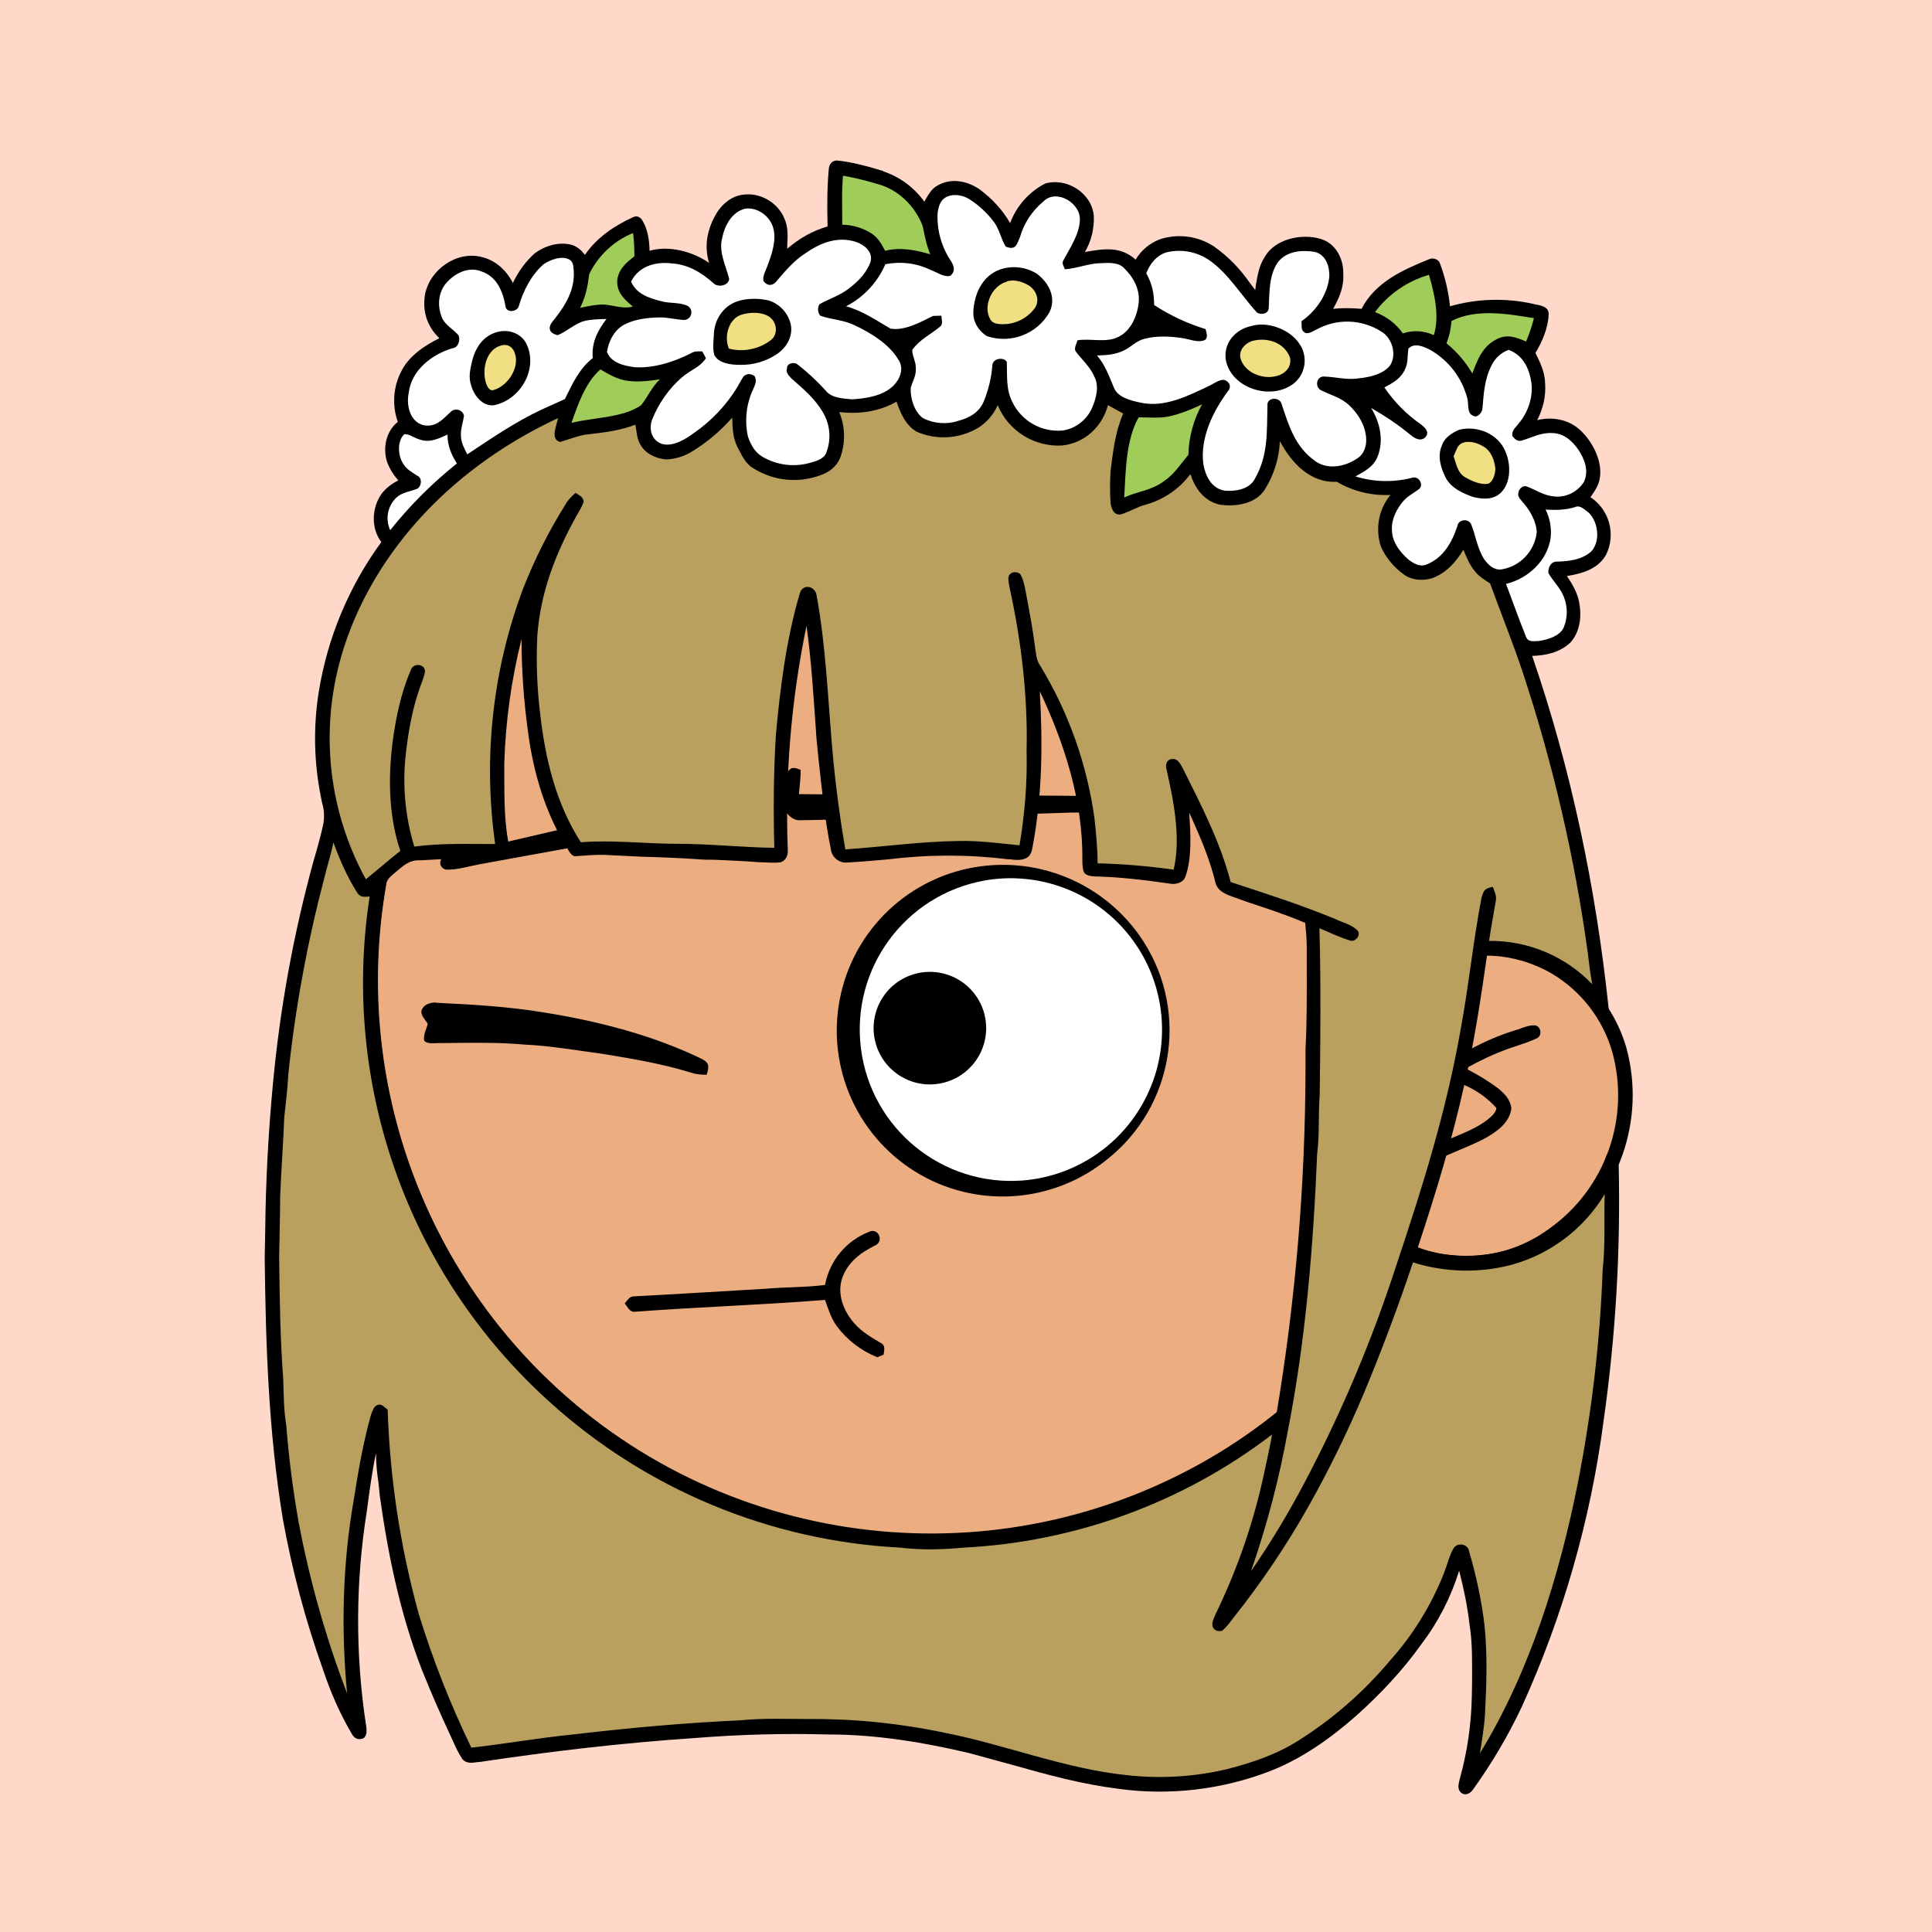
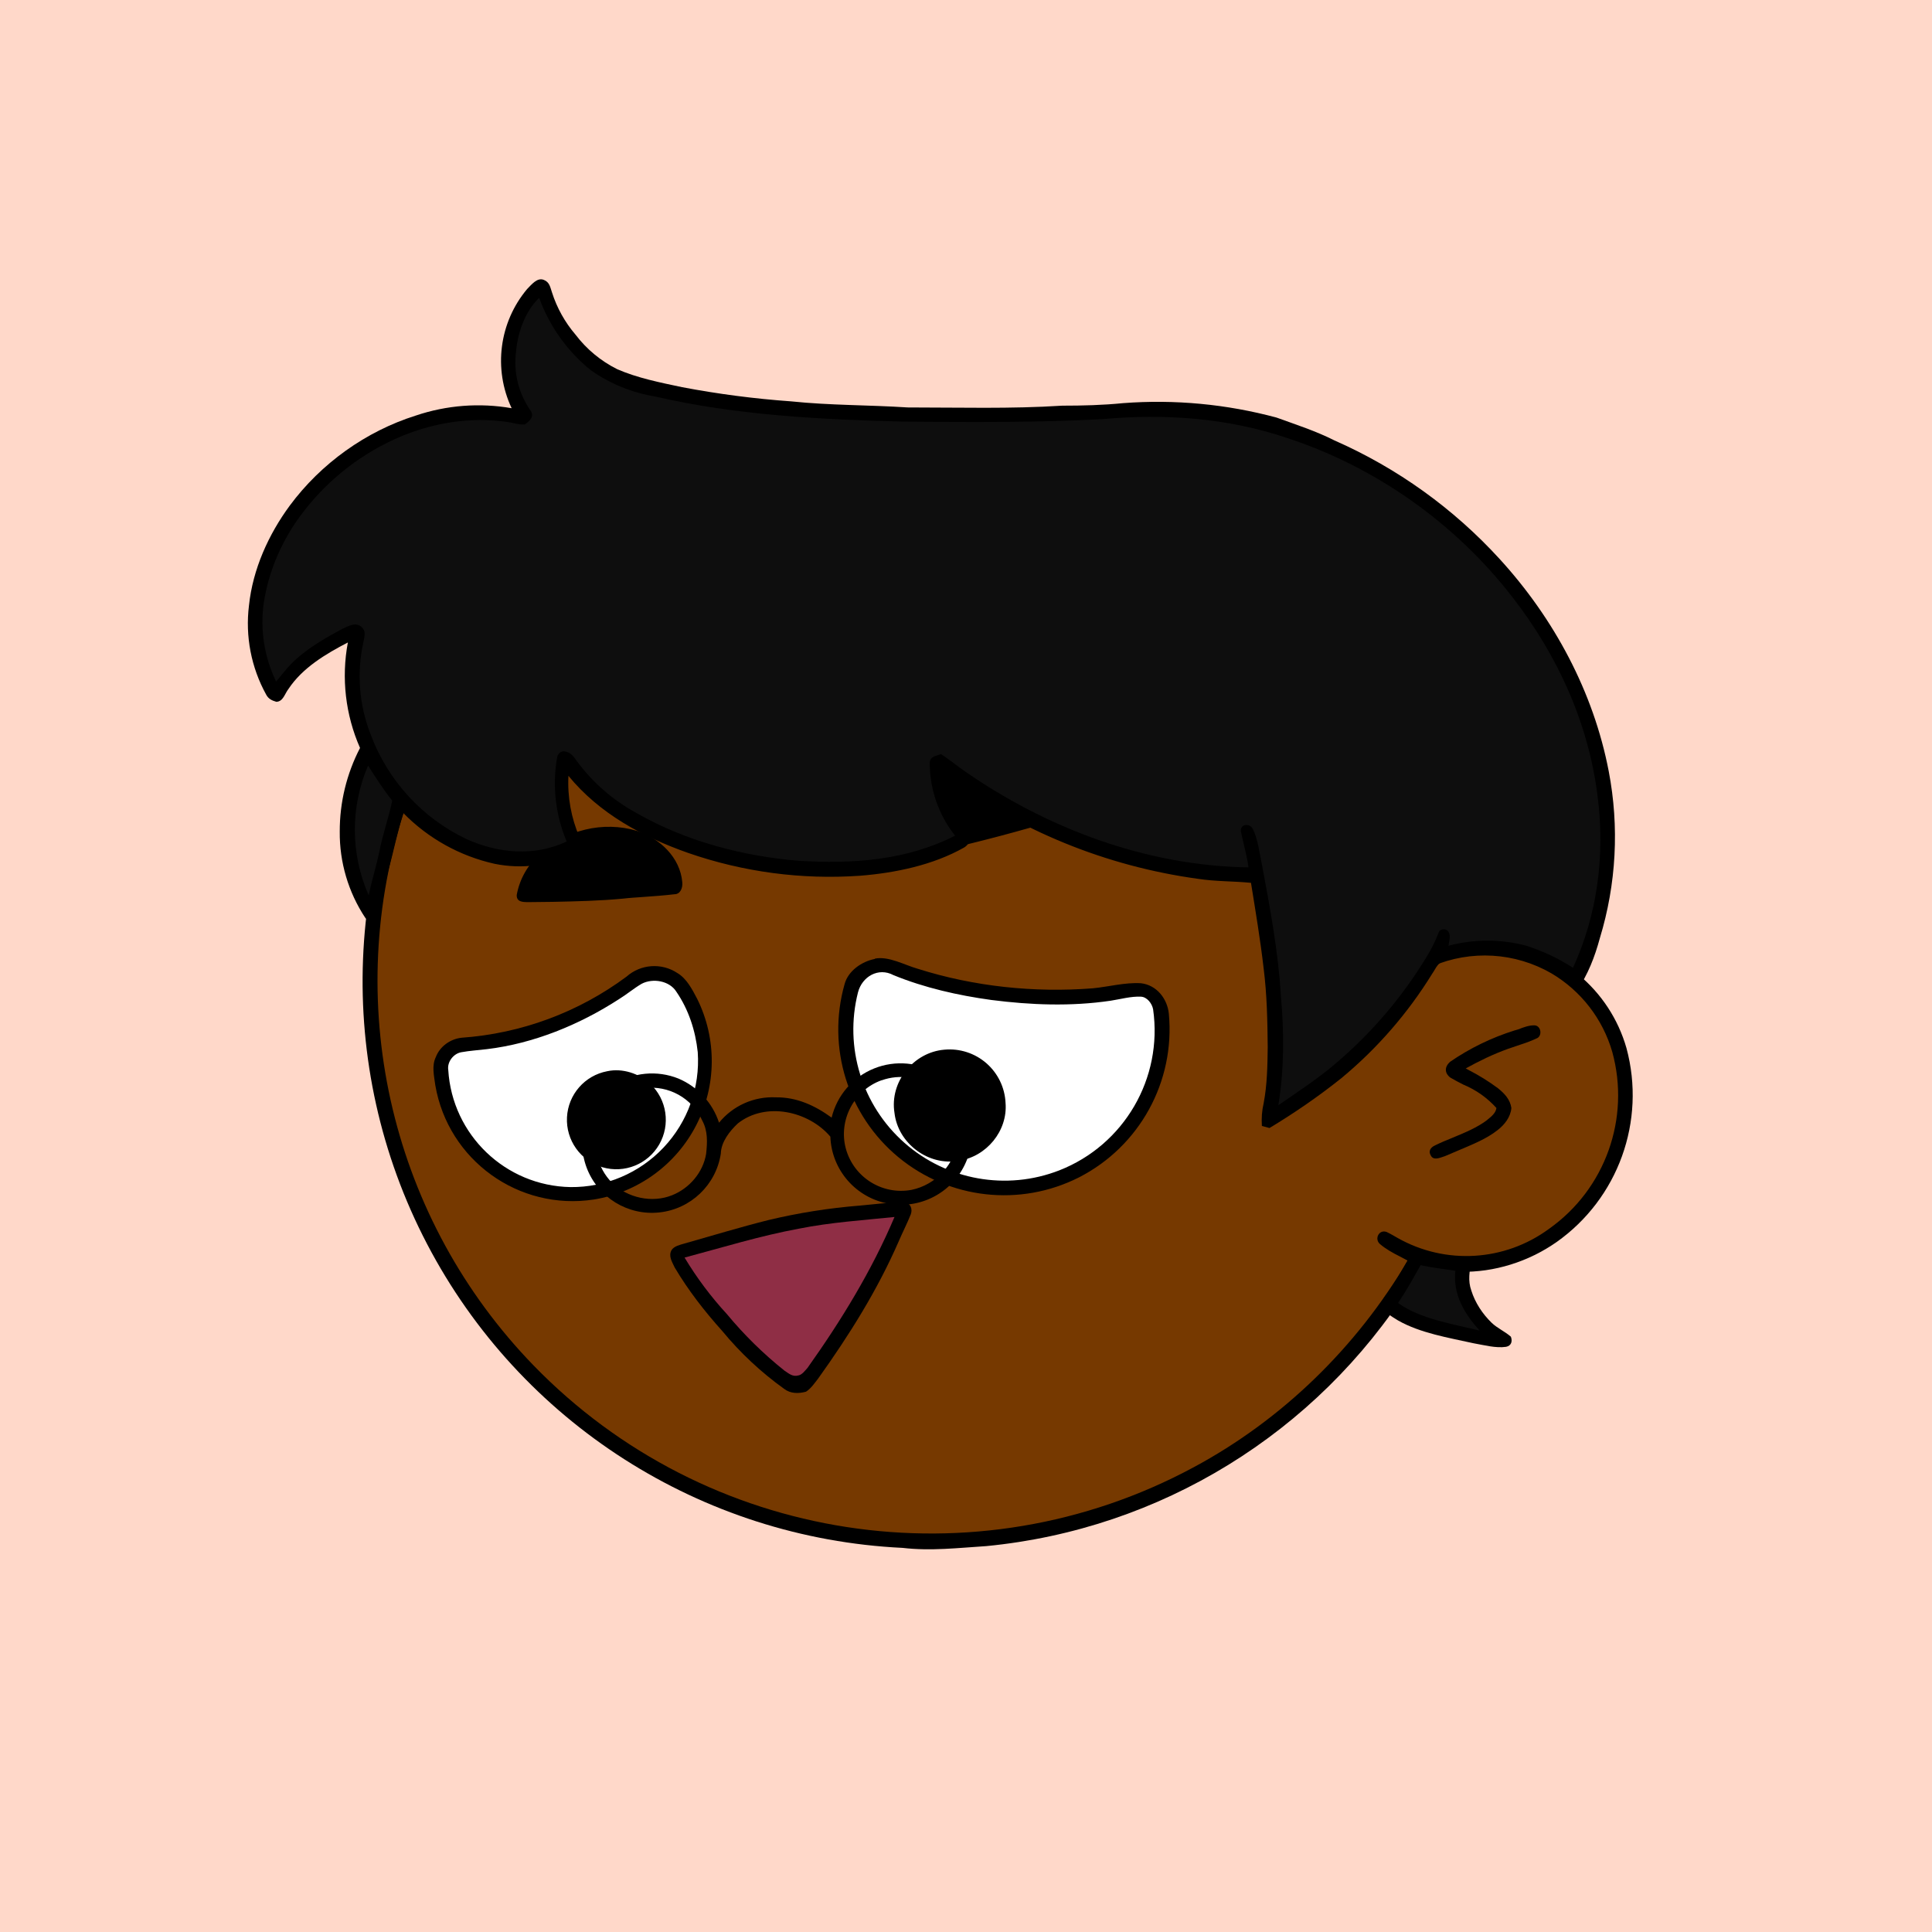
<svg xmlns="http://www.w3.org/2000/svg" viewBox="0 0 762 762" fill="none" shape-rendering="auto">
  <mask id="viewboxMask">
    <rect width="762" height="762" rx="0" ry="0" x="0" y="0" fill="#fff" />
  </mask>
  <g mask="url(#viewboxMask)">
    <rect fill="#ffd8c9" width="762" height="762" x="0" y="0" />
    <path d="M396 164.8a224.8 224.8 0 0 1 104.8 42.4c6.2 4.9 12.5 9.4 18 15a225.4 225.4 0 0 1 71.8 149 58.5 58.5 0 0 1 50.9 42.2 71 71 0 0 1-27.6 76.5c-11 7.7-24.5 12-38 11.7-5 0-10-1.6-15-1.8-1.9 2.2-3.3 4.9-4.8 7.3A223.3 223.3 0 0 1 389 609.8c-11 .7-21.9 2-33 .7a223.7 223.7 0 0 1-178.8-342.3A223.4 223.4 0 0 1 352 163.5c14.6-1.4 29.4-.3 44 1.3Z" fill="#000" />
-     <path fill-rule="evenodd" clip-rule="evenodd" d="M498.8 213.2A216 216 0 0 0 363 169c-13-.2-26.2 1.6-39 4a218 218 0 0 0-113.6 365.5 218.5 218.5 0 0 0 260.4 40.2c35-18.8 64.2-47.3 84.4-81.5l-3-1.6c-2.8-1.4-5.7-3-8-5-2.2-2-.3-5.8 2.7-4.7 1.5.7 3 1.6 4.4 2.4a55 55 0 0 0 59.6-3.6 64.5 64.5 0 0 0 25-69.8 53.1 53.1 0 0 0-24-31 52.6 52.6 0 0 0-47-2.8c-1.6.8-3.4 1.5-5 1.3-2.5-.2-2.8-4.2-.6-5.2 8-4 16.5-5.6 25.4-6.4a217 217 0 0 0-72-146.4c-4.4-4-8.7-8.1-13.9-11.3Zm107.6 196.2c2-1.2 1.3-5.1-1.4-5-2 0-4.2.8-6.2 1.6l-1.4.4a95.1 95.1 0 0 0-25.5 12.4c-2.2 2-2.2 4.4.1 6.2a92 92 0 0 0 5.2 2.8 36 36 0 0 1 13 9.2c-.2 1.9-2 3.4-3.4 4.5l-.2.2c-3.9 3-8.8 5-13.6 7-2.5 1-4.9 2-7.1 3.1-1.7.8-2.6 2.2-1.6 3.9 1 2 3.2 1.1 5 .5l.6-.2 5.4-2.3c5.4-2.3 11-4.5 15.4-8 2.7-2.1 5.1-5.1 5.4-8.7-.5-3.4-2.7-5.7-5.3-7.8a83 83 0 0 0-11.6-7.2l-1.1-.6c5.4-3 10.8-5.6 16.6-7.7l5-1.7a52 52 0 0 0 6.7-2.6Z" fill="#ecad80" />
+     <path fill-rule="evenodd" clip-rule="evenodd" d="M498.8 213.2A216 216 0 0 0 363 169c-13-.2-26.2 1.6-39 4a218 218 0 0 0-113.6 365.5 218.5 218.5 0 0 0 260.4 40.2c35-18.8 64.2-47.3 84.4-81.5l-3-1.6c-2.8-1.4-5.7-3-8-5-2.2-2-.3-5.8 2.7-4.7 1.5.7 3 1.6 4.4 2.4a55 55 0 0 0 59.6-3.6 64.5 64.5 0 0 0 25-69.8 53.1 53.1 0 0 0-24-31 52.6 52.6 0 0 0-47-2.8c-1.6.8-3.4 1.5-5 1.3-2.5-.2-2.8-4.2-.6-5.2 8-4 16.5-5.6 25.4-6.4a217 217 0 0 0-72-146.4c-4.4-4-8.7-8.1-13.9-11.3Zm107.6 196.2c2-1.2 1.3-5.1-1.4-5-2 0-4.2.8-6.2 1.6l-1.4.4a95.1 95.1 0 0 0-25.5 12.4c-2.2 2-2.2 4.4.1 6.2a92 92 0 0 0 5.2 2.8 36 36 0 0 1 13 9.2c-.2 1.9-2 3.4-3.4 4.5l-.2.2c-3.9 3-8.8 5-13.6 7-2.5 1-4.9 2-7.1 3.1-1.7.8-2.6 2.2-1.6 3.9 1 2 3.2 1.1 5 .5l.6-.2 5.4-2.3c5.4-2.3 11-4.5 15.4-8 2.7-2.1 5.1-5.1 5.4-8.7-.5-3.4-2.7-5.7-5.3-7.8a83 83 0 0 0-11.6-7.2l-1.1-.6c5.4-3 10.8-5.6 16.6-7.7l5-1.7a52 52 0 0 0 6.7-2.6Z" fill="#763900" />
    <g transform="translate(-161 -83)">
-       <path d="M550.3 424.4a65.9 65.9 0 0 1 62 30.4A64.9 64.9 0 0 1 598 540a65.4 65.4 0 1 1-47.7-115.6Z" fill="#000" />
-       <path d="M549.2 430.3a59.7 59.7 0 1 1 15.1 118.3 59.7 59.7 0 0 1-15-118.3Z" fill="#fff" />
-       <path d="M521.2 467.3a22.2 22.2 0 1 1 10.8 43 22.2 22.2 0 0 1-10.8-43ZM333 478.5c14.4.7 28.8 1.5 43 3.9 21.1 3.4 42.9 9 62.1 18.4 2.9 1.6 2.5 3.3 1.6 6.1-2.4 0-4.4-.2-6.7-1-11.1-3.4-22.5-5.3-34-7.2-10.4-1.4-20.6-3.2-31-3.7-11-1-21.9-.7-33-.6-2-.1-5 .6-6.6-.8-.7-2.1.8-4.7 1.3-6.8-.9-1.6-3-3.4-2.4-5.4 1-2.4 3.4-3 5.7-3Z" fill="#000" />
+       <path d="M506 461.1c5.5-1.1 11.7 2.5 17 4 22.1 7 45.9 9.5 69 7.7 6.2-.6 12.8-2.4 19-2 6.2.7 10.4 6.1 11 12a65.6 65.6 0 0 1-35.5 64.6 65.4 65.4 0 0 1-92.4-76.2c1.4-5.3 6.8-9 12-10ZM428.2 466.8c3.7 2.2 5.9 6.6 7.8 10.2a55.3 55.3 0 0 1-40.8 79.1 55 55 0 0 1-62.5-45c-.5-3.8-1.5-7.7.2-11.2 1.6-4.2 5.7-7.1 10.1-7.6a123.8 123.8 0 0 0 65.1-24.1 16.5 16.5 0 0 1 20.1-1.4Z" fill="#000" />
+       <path d="M513.4 467.6c12.2 5 25.5 8 38.6 9.8 15.6 2 31.4 2.6 47 .3 3.9-.6 8.1-1.8 12-1.6 2.4.1 4.4 2.7 4.8 5a59.2 59.2 0 0 1-37 63.5 59.6 59.6 0 0 1-79.4-70.2c1.6-6.2 8-10 14-6.8ZM427.8 474.2c4.8 7 7.5 15.3 8.4 23.8a49.8 49.8 0 0 1-50.2 53.2 49.2 49.2 0 0 1-48.2-46.2c-.5-3.2 2.1-6.5 5.2-7 3.3-.6 6.7-.8 10-1.2 18.4-2.2 36.5-9.6 52.1-19.7 3.1-1.9 5.9-4.3 9-6.1 4.4-2.3 11-1.2 13.7 3.2Z" fill="#fff" />
+       <path d="M533.5 497a22.1 22.1 0 0 1 24.1 21c.9 11-7.5 21.2-18.4 22.8-12 2.2-24-6.8-25.4-18.8-2-12.3 7.5-24 19.7-25ZM400.5 505.5c6-1.3 12.6.9 17 5a19.5 19.5 0 1 1-17-5Z" fill="#000" />
    </g>
    <g transform="translate(-161 -83)">
-       <path d="M456 380.4c2.3-.1 2.9 1.7 2.7 3.6-.5 4.7-.8 9.8-2.4 14.2-1.3.4-2.6.6-4 .9-1.1-4.8 0-10.3.7-15.1.4-1.7.8-3.9 3-3.6ZM476.8 386.6c0 3.3-.4 6.4-.7 9.6 41.7.5 83.3.4 125 .8 2.2 0 4 .8 6 1.6-.7 1.5-.3 3.8-2.3 4-8 1.4-16.6.6-24.8 1-17.3.6-34.7 1-52 1.5-17 .2-34 1.2-51 1.4-3.4.4-6.1-2.7-7.3-5.5 0-4.4 1-9.1 2-13.5 1.4-2.4 3-1.6 5-.9ZM439.8 392.2c0 4.9 0 10.8-2.2 15.2-3.3 1.5-7.2 1.8-10.6 2.5l-77 14c-4.2.8-8.7 2.2-13 2.1-2.6-.5-3.3-3.7-.9-5 3.2-1.4 7-1.7 10.4-2.6l87.2-20.3 1.3-5.7c1.6-.2 3.2-.2 4.8-.2Z" fill="#000" />
+       <path d="M568.4 406c-.6-3-2.4-5-4.6-6.9a50 50 0 0 0-45.6-11.5 37.8 37.8 0 0 0-23.6 17c-2.9 5-4.8 10.6-4 16.4l.2 1.2c.2 1.7.3 3 2.4 3.6 2.2.1 4.4-.3 6.6-.7h.3l6.2-1.3 15.7-3.1c15-3.2 30-6.9 44.8-11.1 1.8-.3 1.7-1.6 1.7-3v-.6ZM430.1 431c-.8-9.8-8.9-17.4-17.9-20.3-13.2-4-28.3-.4-38.3 9.2a28 28 0 0 0-9.1 16.1c-.1 2.7 2.3 2.8 4.4 2.8h.8l9-.1c9.4-.2 18.7-.4 28-1.3 2.4-.3 4.8-.4 7.3-.6 4.2-.3 8.5-.6 12.7-1.1 2.4 0 3.3-2.6 3.1-4.6Z" fill="#000" />
    </g>
    <g transform="translate(-161 -83)">
-       <path d="M504 568.7c3.7-1.3 5.6 4 2.2 5.5-5.7 2.8-10.8 6.6-13 12.8-2.2 6.4.5 13.1 4.8 18 3 3.4 6.6 5.4 10.4 7.7 2 1 1.3 2.8 1.1 4.6l-2.5 1A37 37 0 0 1 491 606c-2.3-3.2-3.3-6.7-4.6-10.3-25.1 2-50.4 2.8-75.5 4.7-1.8-.3-2.4-2-3.5-3.3 1.1-1.2 1.7-2.7 3.5-2.8 17.4-.9 34.6-2 52-3 7.8-.7 15.7-.5 23.5-1.5a27.9 27.9 0 0 1 17.5-21Z" fill="#000" />
+       <path d="M517.9 557.3c2.3.2 3.1 2.7 2.3 4.7-1.4 3.5-3.2 7-4.7 10.5-8.4 19.3-19.5 37-31.8 54.2-1.4 1.8-2.9 4-4.8 5.2-3 .8-6.1.8-8.6-1.1a129.4 129.4 0 0 1-24.4-22.8c-7-7.8-13.4-16-18.8-25.1-1-2.2-2.6-4.5-1.2-6.9 1-1.5 3.2-2 4.9-2.5 11-3.1 22.1-6.5 33.3-9.3a235 235 0 0 1 36-5.7c5.8-.5 11.8-1.4 17.8-1.2Z" fill="#000" />
+       <path d="M513.8 563c-9 21.2-21 40.8-34.3 59.5-1 1.1-2.2 2.8-3.7 3-2.2.6-3.7-.8-5.4-1.9a155 155 0 0 1-22.7-22.3A137.4 137.4 0 0 1 431 579c15-4 29.9-8.6 45.1-11.4 12.5-2.5 25-3.3 37.6-4.6Z" fill="#8F2E45" />
    </g>
    <g transform="translate(-161 -83)" />
-     <g transform="translate(-161 -83)" />
    <g transform="translate(-161 -83)">
-       <path fill-rule="evenodd" clip-rule="evenodd" d="M509.5 150.5c-6-1.8-12.2-3.6-18.4-4.2-1.9 0-3 1.4-3.2 3.2-.7 7.5-.7 15.2-.5 22.8-6 1.8-11 4.6-15.9 8.8v-1.6c.2-3.7.4-7.2-1.3-10.7-2.7-6.1-9.6-10-16.2-9-4.3.5-8 3.5-10.2 7-3.7 6-5.3 13-3.1 19.9-6.5-4.5-15.8-7-23.5-4.8-.1-4.2-.7-8.6-3-12.2-.9-1.3-2.2-1.7-3.6-1-7.4 3.4-14.2 8-18.9 14.8l-.7-.8a9.6 9.6 0 0 0-4.4-3.1c-5-1.4-10.6.3-14.7 3.3a36.6 36.6 0 0 0-8.6 11.7c-3-5.7-7.7-9.7-14.2-10.6-9.9-1.3-20 7-20.7 17-.5 6 1.6 11.3 5.9 15.4-5.9 2.9-12 7-15 13a25.1 25.1 0 0 0-1.4 20c-4.7 3.7-6 10.4-4.2 15.9a22 22 0 0 0 4 6.7l.4.4-.6.4a18.7 18.7 0 0 0-5.9 4.8c-4 5.6-4.4 13.6-.2 19.2a137 137 0 0 0-24.7 59.2 117 117 0 0 0 .8 41l.5 2.5a18 18 0 0 1 .6 8c-.7 3.6-1.7 7.2-2.7 10.8l-1.3 4.5a510 510 0 0 0-16 88.2 688 688 0 0 0-3 57.6l-.2 10.4c.4 34.7 1.5 68.4 7.1 102.8a373 373 0 0 0 15.9 59.7c3 9 6.7 17.5 11.5 25.6 1.1 1.8 2.7 2.3 4.6 1.4 1.3-1.3 1.1-2.7 1-4.3l-.2-1.2a273.6 273.6 0 0 1 .4-84.1c1-7.6 2-15.2 3.6-22.8 0 4.1.4 8 1 11.9l.5 5c3.3 23.5 8 46.4 16.6 68.6a495.6 495.6 0 0 0 11.2 25.8l1.2 2.6c1 2.3 2.1 4.6 3.5 6.7 1.6 2 3.9 1.6 6 1.3l1.2-.1c28-4.2 56.2-7.5 84.5-9.4 17.6-1.4 35.3-1.9 53-1.4 18.6 0 37.5 3.1 55.5 7.4l17.2 4.7c13.5 3.8 26.9 7.5 41.3 9.3 20 2.8 40.7.4 59.5-6.8 12.6-4.8 24.2-13 34.3-21.9 9.6-8.6 18.3-17.8 25.8-28.3a93.6 93.6 0 0 0 14.9-29c1.8 7 3.3 14.1 4.1 21.3 1.2 7.4 1 15 1 22.7l-.1 5.5a130.5 130.5 0 0 1-4.8 32.8c-.4 1.7-1 3.7.4 5.1 1.6 1.5 3.6.7 4.8-1a206.8 206.8 0 0 0 19.3-32.7 397.2 397.2 0 0 0 32.3-113 613.8 613.8 0 0 0 5.9-101.5c0-1.2 0-2.5-.7-3.4-1.1-.6-2-.3-3 0l-1 .2a58.2 58.2 0 0 1-32 35.2 62.2 62.2 0 0 1-42.6 1.6c7-21.1 13.6-42.6 18.4-64.3 4-17 6.5-34 9-51.2A48.5 48.5 0 0 1 789 481c1 1.6 2.3 2.7 3.8 3.7l1-1c1.1-.9 2-1.6 1.6-3.6-5-47-14.7-93.7-30.1-138.4 5.5-.2 10.8-1.3 15-5.2 4-4.3 4.6-10.7 3.5-16.2-.8-3.8-2.7-7-4.8-10.1 6-1 12.3-2.7 15.5-8.5a17.8 17.8 0 0 0-6.2-22.6l.4-.6c1.4-2 2.7-4 3.2-6.4 1.3-6.5-2.2-13.8-6.6-18.4-4.5-5-11.5-6.6-18-5 2.3-4.6 3.5-9.4 3.1-14.6-.1-4.4-1.9-8-3.8-11.9 2.7-4.5 5-9.9 5.2-15.1.2-3-2.8-3.6-5.1-4l-.8-.2a66.5 66.5 0 0 0-33 .9c-.6-5.7-1.9-11.4-3.9-16.7-.3-1.7-2.6-2.5-4-2-10.6 4.3-21.4 9-27 19.7-3.8-.3-7.4-.4-11.2 0 2.4-4.3 4.3-8.6 4-13.7.2-6-3-12.2-9-13.9-7.4-2.2-17.8 0-21.9 7-2.3 3.5-2.9 7.3-3.6 11.4l-.2 1.8-2.3-3a56.4 56.4 0 0 0-14-14.2 24.8 24.8 0 0 0-21.4-2.8 19 19 0 0 0-9.5 8c-6-5.4-12.7-4.3-20-3a26 26 0 0 0 3.5-14.3c-.8-9-10.7-15.2-19.2-12.7a29 29 0 0 0-13.8 15.6c-3-5.3-7.2-9.7-12-13.3-5-3.4-11.2-4.6-16.5-1.6-2.5 1.3-3.6 3.5-5 5.8l-.3.7a32.4 32.4 0 0 0-16.2-12Zm-26.7 220.3c-1-13.7-1.8-27.4-3.7-41a368.5 368.5 0 0 0-7.4 88.3c.2 2.1-.6 4.2-2.8 5-2.3.3-4.7.1-7 0h-1c-6-.5-12-.7-18-1-2.1 0-4.3 0-6.4-.2-7.4-.5-14.8-.8-22.2-1l-14.3-.7c-2.6-.1-5.2 0-7.9.2l-4.2.3c-1.1 0-1.9-1.1-2.5-2l-.4-.7c-8.8-14-13.5-29.7-15.7-46a271.4 271.4 0 0 1-2.6-37 231.2 231.2 0 0 0-6.8 49v4.7c0 8.9 0 18 1.6 26.5l.1 1c.2 1.4.4 3-.5 3.9-2 1.8-4.8 1.8-7.4 1.7H352c-8.3-.4-16.5 0-24.8.5H326c-3.3 0-5.5 1.8-7.8 3.7a233.1 233.1 0 0 1-1.9 1.6c-1.4 1.2-2.8 2.3-3 4.4a219 219 0 0 0 85.3 213.4 217.7 217.7 0 0 0 265.9-5 832 832 0 0 0 11.4-135.5v-8c.6-10.8.5-21.7.5-32.7V457c0-3.4-.3-6.7-.6-10-7.5-3.2-15.2-5.7-23-8.3l-5.6-2c-3-1.1-6.1-2.3-6.9-5.9-2.3-9.5-6.2-18.3-10.2-27.2v1c.5 7.7 1 16.7-1.5 24-.8 2.4-3.3 3.2-5.6 3-9.6-1.4-19.3-2.6-29-2.9h-1c-1.5-.1-3.2-.2-4.3-1.4-.7-1.1-.7-2.7-.8-4.1V422c.2-23.2-7-45.6-16.8-66.4 1.2 20.6 1 40.9-2.8 61.2v.1c-.3 1.6-.7 3.3-2.1 4.3-2 1.3-4.8 1-7.1.7h-.6a190.9 190.9 0 0 0-46.8 0c-5.6.5-11.2 1-16.7 1.3a6 6 0 0 1-6.3-5.2c-2.4-11.8-3.6-24-4.9-36l-.8-8-.2-3.2Z" fill="#000" />
-       <g fill="#fff">
-         <path d="M543.4 161.6a37 37 0 0 1 9.8 9.2c2.1 3 2.6 6.5 4.5 9.5 1.2.4 2.5.8 3.6 0 1-.9 1.4-2.6 2-3.8a28.2 28.2 0 0 1 9.2-14c5.1-5.3 15 .7 14.4 7.5-.3 5.6-3.9 10.8-6.4 15.5-.9 1.4 0 2.3.5 3.7 4.8-.3 9.2-2.3 14-2.4 3-.1 7-.5 9.3 1.9 3.7 3.6 6.4 8.4 5.8 13.7-.5 5.2-3.2 11.3-8.1 13.5-4.6 2.4-10.8.5-16 1.3-.3 1.2-1.5 3-.8 4.3 2.5 3.4 5.6 5.9 7.4 10 2 3.8.8 8.4-.8 12.2-2 4.8-6.6 8.4-11.7 9.1a20 20 0 0 1-19.8-11.2c-2.6-5.2-2-10.2-2.2-15.8-1-2.1-5.6-1.6-5.7 1.3a47 47 0 0 1-3.6 14.7c-1.9 4-5.5 6-9.6 7.1a18.3 18.3 0 0 1-14.2-1c-3.4-2.6-5-7.7-4.8-12 .8-2.7 2.3-4.9 2-8 0-2.3-1.4-4.5-1.4-6.9 3-4.2 7.2-6 11-9.2 1.3-1 .5-2.9.5-4.3a73 73 0 0 0-3.3.1c-4.8 2.4-11.3 6-16.8 5-5.7-3.3-11-7-17.5-8.8a33.6 33.6 0 0 0 15.5-16.6c6.4-1.2 12.4-.4 18.2 2.4 2.3.9 5 2.8 7.4 2.2 2.1-1.7 1.5-3.9.3-5.8a31.1 31.1 0 0 1-5.3-19c.3-2.3 1-4.9 3.1-6.1 2.9-1.7 6.8-1 9.5.7Z" />
-         <path d="M455 165.3c4.7-.7 9.8 3 11 7.7 1.3 4.8-.6 10.3-2.3 14.8-.6 1.8-2 4-1.6 6 1.4 2 3.5 2.1 5 .3 3.6-4.2 7-8.3 11.7-11.3 5.9-4.1 12.6-6.7 19.8-4.4 3.2 1.1 6.7 3.8 5.8 7.7-1.4 4.3-5 8-8.6 10.7-3.6 2.8-7.7 4-11.6 6.2a4 4 0 0 0 .3 4.5c4.4 1.6 9 1.6 13.4 3.7 6.4 3 13.7 7.4 17.4 13.6 2.4 3.6.7 7.7-2 10.4-4.2 4-10.8 5-16.3 5.3-3.3-.3-8-.5-10.2-3.3a90.6 90.6 0 0 0-11.4-10.6c-1.4-.9-4-.3-4 1.6-.6 1.8.9 3.2 2 4.3 4.4 3.8 9.2 8 12.1 13a18.3 18.3 0 0 1 1.3 16.3c-1 2.3-4.3 3.2-6.5 3.8a24.1 24.1 0 0 1-18.5-2.4c-3.1-1.8-4.7-4.8-5.8-8a29.2 29.2 0 0 1 2.2-19c.7-1.7 1.4-3 .4-4.9-1.5-.9-2.7-1.1-4.2 0-1 1.4-1.8 3-2.6 4.4a60 60 0 0 1-17 18c-3.4 2.5-8.3 5.6-12.7 4.4-4.1-1.4-5.3-5.8-3.9-9.6 2.4-6.1 6.7-12.4 11.7-16.6 3.4-3 7.2-4 9.5-7.6-.4-1-1-1.8-1.4-2.7-1.7 0-3.1-.2-4.6.8-6.7 3.4-14.9 6-22.4 5.4-4-.6-9-1.7-10.6-6 .6-4.3 3.1-9.1 7.3-11 4-2 8.9-2.5 13.3-2.6 3.4-.1 6.7.9 10 1 2.8-.3 3.7-4 1.3-5.5-2.9-1.5-7-1-10.1-1.8-5-1.3-10-2.7-12.3-7.8 3-6.2 9.8-8 16.1-7.2 6.4.4 11.7 3.6 16.4 7.8 1.7 1.8 6 1 6.2-1.7-1.3-5.2-4.2-10.6-2.8-16 1-5 3.8-10.4 9.1-11.7ZM621.2 182.5a21 21 0 0 1 16.4 2.9c7.6 5 13 14.2 19.2 20.9 1.6 1 4.4.5 4.6-1.7.3-6 0-13.3 3.8-18.4 3.5-4.3 9.6-4.7 14.6-3.8 4.2 1.2 5.6 5.7 5.5 9.6-.6 7-5.2 13.7-11 17.7.2 1.2-.3 3.5 1 4.2 1.2 1.3 3.4-.2 4.7-.8a25 25 0 0 1 26 .8c4.2 2.6 6 9.2 3.2 13.3-2.7 3.4-8 4.6-12.2 5-4.9.8-9.3-.6-14-.7-2.9.1-3.4 4.2-1 5.4 4 2 7.8 2.8 11.2 6 3 2.9 5.4 6.4 6.3 10.6.9 3.8.2 8.4-3.5 10.5-4.8 3.2-11.8 4.4-16.6.6-7.6-5.5-10.1-13.7-12.9-22.2-.7-3-6-2.8-5.6.6-.3 10.3.4 19.5-5 28.9-2.2 4.2-7.8 5-12 4.6-5.1-.9-7.5-5.8-8.3-10.5-1.3-10.2 3.7-20.6 9.7-28.7 1.2-1.4 1-3-.5-4-1.8-1.5-5 1-6.7 1.8-8.5 4-17.7 8.8-27.3 6.7-3.7-.8-9-2-10.5-6-1.9-4.5-3.4-8.8-6.6-12.6 3.7-.1 7.2-.3 10.6-2 3-1.4 4.8-3.8 8.2-4.6 4.6-1.2 9.8-1 14.5-.3 2.8.3 6.3 2 9 .9 1.7-.8.8-3 .5-4.4a79.7 79.7 0 0 1-20.3-9.5c0-4.7-.8-8.4-3.1-12.5 1.5-3.9 4-7 8-8.3ZM385.6 185.4c1.7 1 1.5 3 1.7 4.6.4 7-3 13-7.1 18.2-1 1.4-2.8 2.9-2.3 4.8.3 1.4 2 1.9 3 2.2 3.5-1.3 6.8-4.6 10.6-5.6 2.8-.7 5.8-.7 8.7-.8-3.5 4.6-6 9.5-5.4 15.4-5.4 4.3-8 10.1-11 16.2l-9.3 4.2c-10.4 4.9-19.7 11.3-29.2 17.6-1.2-2.4-2.4-4.5-2.5-7.2-.2-2.8.8-5.2 1.2-8-.5-2.5-3.7-3.3-5.4-1.4-3.2 3-5.7 6-10.6 5.1-5.4-1.4-6.8-8-5.8-12.7 1-9 9.2-15.3 17.4-17.7 2.2-.2 3.1-3.4 2.2-5.1-1.9-2.3-5-3.8-6.4-6.7-2-4.7-1.7-10.3 1.9-14.2 3.4-3.7 8.7-6.3 13.7-4.2 6 2 8.4 8 9.4 13.8.3 2.6 4.6 2.1 5.2-.1 1.7-6 5-12.4 9.7-16.5 2.7-1.9 7.3-3.6 10.3-1.9Z" />
-         <path d="M716.5 220.5c2.4-2.5 6-.8 8.6.5a31 31 0 0 1 14.6 19c.7 2.3-.3 6.1 2.4 7 1.6 1 3.6-1.4 3.6-3 .5-5.8.8-11.4 3.5-16.7a12 12 0 0 1 6.8-6.3c5.7 2 8.2 7.4 9 13 .7 5.7-1.3 11.6-5 16-1.2 1.7-2.9 2.7-2.5 5 1 1.2 2 2.2 3.6 1.8 4.1-1.2 7.4-3.2 12-3 4.5 0 8 3 10.5 6.7 2.4 3.7 4.1 8 2.2 12.4a12.3 12.3 0 0 1-11.9 5.9c-4.2-.4-7.1-2.6-10.9-4-1.8-.4-3.3 1.5-3.2 3.2 0 1.3 1.2 2.3 2 3.3 2.7 3.1 5.2 7.5 5.3 11.7a16.7 16.7 0 0 1-14 14.6c-3 .3-5.1-1.8-6.7-4-2.8-4.3-3.4-9.6-5.2-13.9-1.1-2.3-5-1.9-5.4.8-2.2 6.6-5.6 12.6-12.3 15.2-2.6 1-5-.5-7-2-3.4-3-6.5-7-6.5-11.7-.3-4.1 1.9-8.4 4.6-11.5 1.8-2 4-3 6.2-4.7 1.8-1.8-.3-5.1-2.7-4.4a41 41 0 0 1-22.5-.5c3.6-2 7-3.7 8.7-7.7 2.6-6.5 1-13.5-2.5-19.3 5.5 3.2 10.7 6.6 15.6 10.7 1.7 1.4 4.1 2.7 5.9.7 1.6-2-.3-3.6-1.7-4.8a56.1 56.1 0 0 1-14.6-14.7c3.3-1.7 6.3-3.4 8-6.8 1.5-2.8 1-5.5 1.5-8.5ZM320.4 254.3c2-.3 4.2 1.6 6 2 4.1 1.5 7.5-.3 11.1-1.9 0 4.4 1.4 7.7 3.7 11.4a166.3 166.3 0 0 0-26.3 26.3 11.2 11.2 0 0 1 2.4-12.8c2.3-2.2 5.6-2.4 8.4-3.6 1.6-1 1.9-4.4-.2-5.1-2-1.4-4.1-2.4-5.4-4.6-2.2-3.2-2.5-9 .3-11.7Z" />
-         <path d="M782.2 283c2-1 4 1.2 5.5 2.3 3.7 3.7 4.6 11.2.9 15.2-3.7 3.3-8.8 3.9-13.5 4-2.4-.1-3.6 2.4-3.4 4.5 1.8 3.2 4.6 5.7 6 9.2a16 16 0 0 1 0 12.4c-1.6 3.3-6.3 4.7-9.7 5.2-1.9 0-4.2.7-5.1-1.6-2.8-6.9-5.3-14-7.9-20.9 8.7-2.1 16.4-9.2 17.6-18.3a20 20 0 0 0-2-11c4 .2 7.8.2 11.6-1Z" />
-       </g>
-       <path d="M493.5 152.3c4.7.8 9.4 2 14 3.4 8 2.2 14.5 8.8 17.4 16.4.8 3.8 1.5 7.6 3 11.2-5.8-1.7-11.7-2.9-17.8-1.4-1.4-2.6-2.7-5-5.3-6.8a23 23 0 0 0-11.6-3.5c0-6.4-.3-13 .3-19.3ZM410.7 174.9c.4 3 .5 6.1.5 9.2-3.4 2.6-6.4 5.3-6.8 9.8 0 4.7 3 7.3 6.2 10-4.8 1.3-8.9-1.3-13.6-.7-2.4.2-4.8.7-7.2 1.2 2.2-4.3 3-8.5 3.6-13.3a33.2 33.2 0 0 1 17.3-16.2ZM724.6 191.4c2.1 7.2 4.3 16.4 1.9 23.8a16.2 16.2 0 0 0-12.2-.7 23.1 23.1 0 0 0-11-8.4 40.6 40.6 0 0 1 21.3-14.7ZM766 208.5a60 60 0 0 1-3.1 9.2c-3.8-1.6-7.2-3-11.2-1.1-5.8 2.7-7.9 8-10 13.7a44 44 0 0 0-10.2-11.9c1.2-3 1.7-5.7 2-8.8 9.7-5 22.2-2.8 32.6-1.1ZM397.8 228.7c3.1 1.8 6.4 3.8 10.1 4.4 4.5.7 8.9.2 13.4-.5-3.2 3-4.8 6.9-7.4 10.2-7.3 5.1-19 4.8-27.5 7 2.5-7.2 5.5-16 11.4-21.1ZM635.1 242.5a43.2 43.2 0 0 0-5.4 19.9c-3.2 3.8-5.6 7.7-9.8 10.5-4.9 3.6-10 3.8-15.5 6.3.6-10 .6-22.7 5.7-31.6 3.8 0 8 .4 11.7-.3 4.7-1 9-2.8 13.3-4.8Z" fill="#A0CC59" />
-       <path d="M555.4 189.3A17 17 0 0 1 570 191c4.6 3.5 7.7 9.2 5 15a20.8 20.8 0 0 1-24.7 9.6c-3.3-2-5.6-5.7-5.4-9.6.3-7 3.5-14.2 10.5-16.7ZM452.5 201.6c3.9-1 8.1-1 12 0a13 13 0 0 1 8.4 9.4c.9 4.6-1.6 9-5.4 11.6a25 25 0 0 1-14.5 4.3c-3.4 0-8.2-.4-10.2-3.7-.9-2.8-.3-6.1-.2-9 .4-5.8 4.2-11 10-12.6ZM654.5 211.6c6.4-2 15.3 1.3 19 7a11.6 11.6 0 0 1-1.7 15.2c-8.6 7.5-25 2.8-27.3-8.7-1.1-6.7 3.7-12.2 10-13.5ZM356.3 214.2c4.8-1.7 10.5 0 12.6 5 4.2 9.8-2.8 21.4-12.9 23.6-4.5.7-8-3.7-9.1-7.6-1.3-3.5-.4-6.7.4-10.2 1.3-4.8 4-9.1 9-10.8ZM736.5 252.5c7.1-1.8 15.5 1.6 18.3 8.7 2.1 4.8 2.2 12-1.7 16-3 3-7.3 2.8-11.1 1.8-4-1.4-8.5-3.4-10.7-7.4-2-3.8-3.5-8.7-1.6-12.9.9-3 4-5 6.8-6.2Z" fill="#000" />
-       <path d="M558.1 194c3-1 6.5.2 9 1.8 2.7 2 4 5.5 2.2 8.5a15.5 15.5 0 0 1-11.3 6.5c-2 .1-4.9.3-6.2-1.5-3.5-5.3.4-13.7 6.3-15.2ZM453.2 207.2c3.4-1.1 7.9-1.3 11 .6 3.2 2 3.9 6.9.9 9.3-4.6 3.6-11 4.9-16.6 3.4-2-4.5-.3-11.5 4.7-13.3ZM654.5 217.6c5.9-1.8 13.1.3 15.3 6.5.8 3.9-2.3 6.6-5.7 7.3-5.4 1.3-12.5-1.6-13.9-7.3-.5-3 1.6-5.4 4.3-6.5ZM357.5 219.7c2.5-1.2 4.8-.8 6.2 1.7 2.8 5.8-2 13.6-7.9 15.4-1.8.7-2.8-1.6-3.2-3-1.4-4.9-.1-11.9 5-14.2ZM737.6 257.8c2.6-1.2 6-.2 8.3 1.2 3.2 1.7 4.6 5.6 4.9 9-.1 1.9-.9 5.1-2.9 5.8-3 .5-6.5-1.1-9.1-2.6-3-1.8-3.4-5.2-4.5-8.3 1-1.8 1.3-4.2 3.3-5.1Z" fill="#F0DF83" />
-       <g fill="#b9a05f">
-         <path d="M514.6 241.4c1.6 4.6 3.6 9.4 8 11.9a26.7 26.7 0 0 0 24.1-1.5 20 20 0 0 0 7.8-9 25.9 25.9 0 0 0 25.5 15.9c8.9-1 15.7-7.4 18-15.9l6 3.3c-3.2 7.4-4 15-5 22.8-.2 4-.3 8.1 0 12.2.2 2.2 1.2 5.2 4 4.8 3.4-1 6.5-3 10-3.9a33 33 0 0 0 17.5-12c1.9 5.7 5.3 10.5 11.4 12 6.3 1 14.4-.2 18-6a39.2 39.2 0 0 0 5.9-19c4.5 8.5 12 16.6 22.4 16a38 38 0 0 0 21.2 5.2c-4.7 5.8-6 13.2-3.8 20.3 1.8 4.2 5.2 8.3 9 11 3.1 2.4 7.7 2.7 11.4 1.5 5.5-2.1 9.2-6.3 12.2-11.2 1.2 3 2.4 6 4.5 8.5 1.6 2.1 3.9 3.4 6 4.8 4.3 11.8 9 23.4 13 35.4a624 624 0 0 1 25.5 110c.5 4.2 1 8.5 1.8 12.7a55.5 55.5 0 0 0-40.7-17.1c.8-5.4 1.8-10.7 2.7-16 .3-2-.6-3.5-1.2-5.3-3.3.6-3.6 1.3-4.5 4.4-3.3 17.2-5 34.6-8.2 51.8-5.6 32-15 62.1-25.3 92.8a537.2 537.2 0 0 1-36.2 85.8 336.6 336.6 0 0 1-21.2 35.1A365.5 365.5 0 0 0 669 647c7-35.6 10-72.7 11.5-109 1-7.6.4-15.3 1-23 .3-22 .5-44-.1-65.9 4.1 1.7 8.3 3.8 12.6 5 2 .1 4-2.8 2.2-4.3-2.2-2.2-5.9-3-8.7-4.4-13.4-5.5-27.3-10-41.1-14.5-4.2-16-11.4-29.8-18.7-44.5-.9-1.6-2.1-4.5-4.5-4-1.8 0-2.6 2-2.2 3.6 2.8 12.5 5.9 27.3 2.9 40a261 261 0 0 0-30-2.5c0-5.9-.6-11.7-1.2-17.5a157.3 157.3 0 0 0-21.4-60.4c-1.6-2.1-1.7-5-2.1-7.6-.8-6.4-2-12.8-3.2-19.2-.6-3-1-6.7-2.6-9.4-1.3-1.1-3.7-1-4.5.7-.5 1.4.1 3.2.3 4.7 4.6 21 7.2 42.6 6.7 64.2.3 12.6-.7 25-2.8 37.4-8-.8-16-1.9-24.1-1.7-14.9.2-29.7 2.3-44.6 3.3a494.6 494.6 0 0 1-5-38c-1.8-20.1-2.6-42-6.3-62-.4-4-5.7-5-6.7-.8-5.3 18-7.7 37.1-9.4 55.8-.9 14.8-1 29.6-.6 44.4-12.8-.2-25.6-1.6-38.4-1.6-12.7 0-25.2-1.6-37.9-.6-9.7-15-14-32.7-16-50.2a183.6 183.6 0 0 1-1.2-31c1.2-17.2 7.2-32.7 15.5-47.6 1-1.8 2.2-3.6 2.8-5.5-.2-2-1.7-2.5-3.2-3.5-1.6 1.4-3 2.8-4 4.6a201.7 201.7 0 0 0-16.7 33.2 205 205 0 0 0-11 100.7c-10.6 0-21.4-.4-31.9 1a90 90 0 0 1-3.3-36.9c1-8.7 2.5-17.2 5.4-25.5.7-2.1 1.7-4.2 2.1-6.5.2-3.2-4.5-3.7-5.5-.9-2.6 6-4.4 12.5-5.7 19-3.3 16.9-4.1 36 1.5 52.5-4.6 3.6-9 7.5-13.6 11.2a115.8 115.8 0 0 1-9.8-87.6c6-21.2 17.9-40.8 33-56.8 14.9-15.8 32.9-28.3 52.6-37.5-.4 2.7-3.3 8.3.8 9.4 3.7-1 7.2-2.6 11-3 6.4-.7 12.7-1.5 18.7-3.8.5 2.6.6 5.7 2 7.9 2 3.6 6.3 5.6 10.4 5.8a21 21 0 0 0 9.4-2.8 67.9 67.9 0 0 0 16.4-13.7c.1 4 .2 7.8 2 11.5 1.8 3.3 3 6.6 6.5 8.6a30 30 0 0 0 26.1 2.7c3.6-1.2 6.6-3.5 8-7a24.9 24.9 0 0 0-.4-18c7.7 1 15.9-.2 22.6-4.1Z" />
-         <path d="M292.5 415.3c2.5 6.8 5.5 13.7 9.4 19.8 1.4 2 2.7 1.6 4.9 1.5a222.6 222.6 0 0 0 70.6 199A223.3 223.3 0 0 0 516 693.4c8.4 1 16.7.8 25 0a218.3 218.3 0 0 0 121.7-44.6c-.8 4.9-2 9.8-3 14.7a243 243 0 0 1-19.2 56c-.6 1.5-1.8 3.5-1.2 5.2.8 1.5 2 1.8 3.7 1.5 1.7-1.4 3-3.2 4.3-4.9a333.6 333.6 0 0 0 29.8-44.2 438.3 438.3 0 0 0 22-45 774 774 0 0 0 19.2-51.2 70.2 70.2 0 0 0 38.7 1 62.1 62.1 0 0 0 36.9-27.9c-.3 10.1.3 20-.8 30-1 27.9-4.3 55.7-9.6 83-7.3 37-19 75.2-38.8 107.5.8-5.1 1.7-10.3 2-15.5.6-11.6 1-23.4-.2-35-1.2-10-3.3-19.7-6.1-29.2-.4-2.9-4.5-3.5-6-1.3-1.8 3-2.6 6.7-3.9 10a115.3 115.3 0 0 1-21.4 34.6 154.7 154.7 0 0 1-37.6 32.4c-8.2 4.9-17.6 8-26.7 10.3a115.3 115.3 0 0 1-38.8 2.4c-25-2.5-48.8-12.2-72.5-16.8A250.4 250.4 0 0 0 480 761c-9 0-18-.4-26.8.5-22.1 1-44.2 3-66.2 5.6-13.4 1.3-26.7 3.7-40.1 5.2a373 373 0 0 1-20.7-52.6 345 345 0 0 1-12.3-80.7c-1-.7-2.4-2.5-3.7-1.9-1.8.3-2.3 2.5-2.9 4-3.1 11-5 22.2-6.8 33.6-4.4 25.2-5 50.8-2.6 76.2a393.1 393.1 0 0 1-19.2-68 394.6 394.6 0 0 1-4.8-37.8c-1-6-1-12.1-1.2-18.2-1.2-16-1.4-32-1.6-48 .1-8 .4-16 .4-24 .4-10.3 1.2-20.6 1.6-31 .6-5.7 1.3-11.3 1.6-17 2.7-26.3 7.6-52.5 14.3-78 1.1-4.6 2.6-9 3.5-13.7Z" />
+       <path fill-rule="evenodd" clip-rule="evenodd" d="M531.3 506.7a27.9 27.9 0 1 1-42.8 24.6c-8.6-10.1-25.5-13.9-36.5-5.2-3.2 3-6.6 7.3-6.7 11.9a27.5 27.5 0 0 1-52.9 5.6 27.6 27.6 0 0 1 10.5-32.7 28 28 0 0 1 25.7-2.5 28.6 28.6 0 0 1 16 17.4 27.2 27.2 0 0 1 22.4-10c8.2-.1 15.4 3.2 22 8a28 28 0 0 1 42.3-17Zm-22.6 2.4a22.4 22.4 0 0 1 29.9 23c-.6 9.9-8.4 18.2-18.1 20.2a22.6 22.6 0 0 1-25.9-16.3c-3-11.1 3.2-23 14-26.9ZM438 525a22 22 0 0 0-23-12.8 22 22 0 0 0-12.6 37.3c6.1 6 15.8 8.1 23.7 4.9 6.8-2.7 12.2-9 13.4-16.3.5-4.6.7-9-1.5-13.1Z" fill="#000" />
+     </g>
+     <g transform="translate(-161 -83)">
+       <path d="M375.5 193.4c2.3.9 2.5 2.9 3.2 4.9A48.1 48.1 0 0 0 388 215a47 47 0 0 0 16.4 13.6c8 3.5 17.1 5.3 25.6 7.1a372 372 0 0 0 43 5.6c15.3 1.6 30.6 1.4 46 2.4 20.3 0 40.7.6 61-.7 8 0 16-.2 24-1a180.2 180.2 0 0 1 60.5 5.7c7.7 2.8 15.5 5.3 22.8 9a194 194 0 0 1 65.2 46.8c21.4 23.4 37 52.4 43 83.7A137 137 0 0 1 792 453c-2 7.4-4.7 14.4-9 20.6-4.3-3.2-8-6.6-13.1-8.6a52.6 52.6 0 0 0-39-3c-2.9.5-3.5 2.9-5 5a167.9 167.9 0 0 1-35.8 41.2c-9 7.2-18.6 13.8-28.4 19.7l-3-.8c-.2-3.1 0-6 .7-9 1.4-7.4 1.5-14.7 1.6-22.1-.1-10.4-.3-20.7-1.6-31-1.3-11.3-3.2-22.6-5-33.8-7-.7-14-.5-21-1.6a216.9 216.9 0 0 1-100-40.9 39.5 39.5 0 0 0 8.8 21c2.1 2.4 1.8 6-1 7.6-12.2 6.9-27.1 10-41 11.1a170.4 170.4 0 0 1-67.8-9c-17.9-6.3-35-15.5-47.2-30.4a54 54 0 0 0 4.4 24.3c1.3 2.3.4 5.2-2 6.4a49.5 49.5 0 0 1-31.5 4 72.5 72.5 0 0 1-36-20c-2.4 7.4-3.8 15-5.9 22.4-1.7 6.8-2.4 13.9-3.6 20.8-1.7 2.2-4.4-.5-5.6-2A60.6 60.6 0 0 1 295 411a71.1 71.1 0 0 1 8-33 70.9 70.9 0 0 1-4.8-41.6c-8.7 4.5-17.9 10-23.4 18.3-1.5 1.9-2.1 5-4.8 5.1-1.7-.5-3.1-1.1-4-2.8a58 58 0 0 1-6.8-35.2c1.5-14.3 7.7-28 16.1-39.4 12.3-16.6 30-29.3 49.7-35.5a77 77 0 0 1 37.8-2.9 44 44 0 0 1 6.1-47c1.7-1.7 4-4.7 6.6-3.6ZM718.5 576.5c2-1 5 .6 7 .9 5 1.4 11.3.4 15.8 3-.7 4-1.4 7.7 0 11.6 1.5 4.8 4.4 9.2 8 12.7 2.3 2.2 5.2 3.4 7.6 5.5.7 1.8.2 3.6-1.9 4-4.1.6-8.7-.7-12.8-1.4-9.9-2.2-21-4-29.8-9-2.2-1.4-5.7-3.2-6.2-6-.5-1.6.6-2.8 1.5-4.1 4.2-5.2 7-11.7 10.8-17.2Z" fill="#000" />
+       <g fill="#0e0e0e">
+         <path d="M373.7 200.6A65.2 65.2 0 0 0 394 229a60.7 60.7 0 0 0 25 10.3c32.1 7.5 66.1 9.2 99 10 26 .2 52 .4 78-1 24.5-2.2 49-.5 72.5 7.4 35 11.4 66.5 33.7 89 62.8 17.8 22.9 30 49.6 33.6 78.5 3 23 0 46.6-9.7 67.7A78 78 0 0 0 763 456a59.9 59.9 0 0 0-30.7 0c.2-1.8 1-4 0-5.5-.9-1.5-3.6-1.3-4 .6a56.3 56.3 0 0 1-4.7 9.4 171.7 171.7 0 0 1-35.4 41.6c-7.3 6.3-15.2 11.4-23 16.8 2.3-14.1 2.3-28.8 1-43-1-17.4-4.3-34.9-7.5-52-1-4.6-1.5-9.8-3.6-14-1.2-2.3-5-2-4.7 1 1 4.8 2.4 9.4 3 14.2-40.5-.6-80-15.5-113-38.7-2.7-2-5.4-4.1-8.3-6-2 .9-4.3.8-4.4 3.5a46.1 46.1 0 0 0 10 28.7c-19.3 9.8-40.4 11.2-61.7 9.9-22-1.8-44.5-7.7-63.9-18.8a72 72 0 0 1-23.5-20.4c-1.3-1.8-2.3-3.4-4.6-3.9-1.5-.4-2.8.6-3.2 2a59 59 0 0 0 3.7 33.5c-12.8 6-27 4.7-39.6-1a74.5 74.5 0 0 1-37.7-41.2 62.6 62.6 0 0 1-2.8-36.8c.4-2.1 1-4-.8-5.6-2.3-2.1-5.1-.4-7.5.7-7.1 3.8-14.5 8-20.2 13.8-2.2 2.2-4 4.7-6 7A54 54 0 0 1 265 321c2-13.2 7.5-25.6 15.7-36.2a95.4 95.4 0 0 1 39-29.9c13-5.3 27.2-7.5 41.2-5.5 2.3.3 4.8 1.2 7.1 1 2-1.4 4-3.2 2.1-5.7a33 33 0 0 1-5.6-22.7c.6-7.6 3.5-16 9-21.4Z" />
+         <path d="M306.2 385c3 4.7 6 9.4 9.5 13.8-1.4 6.8-3.8 13.3-5.1 20.2-1.2 5.7-3 11.4-4.2 17.1a64 64 0 0 1-.2-51.2ZM721.3 582c4.5 1 9.1 1.5 13.7 2.2-1 9.4 3.6 17 9.6 23.6-10.5-2.6-23.3-4.5-32.2-10.9 3.3-4.8 6-9.8 8.9-14.9Z" />
      </g>
    </g>
    <g transform="translate(-161 -83)" />
  </g>
</svg>
